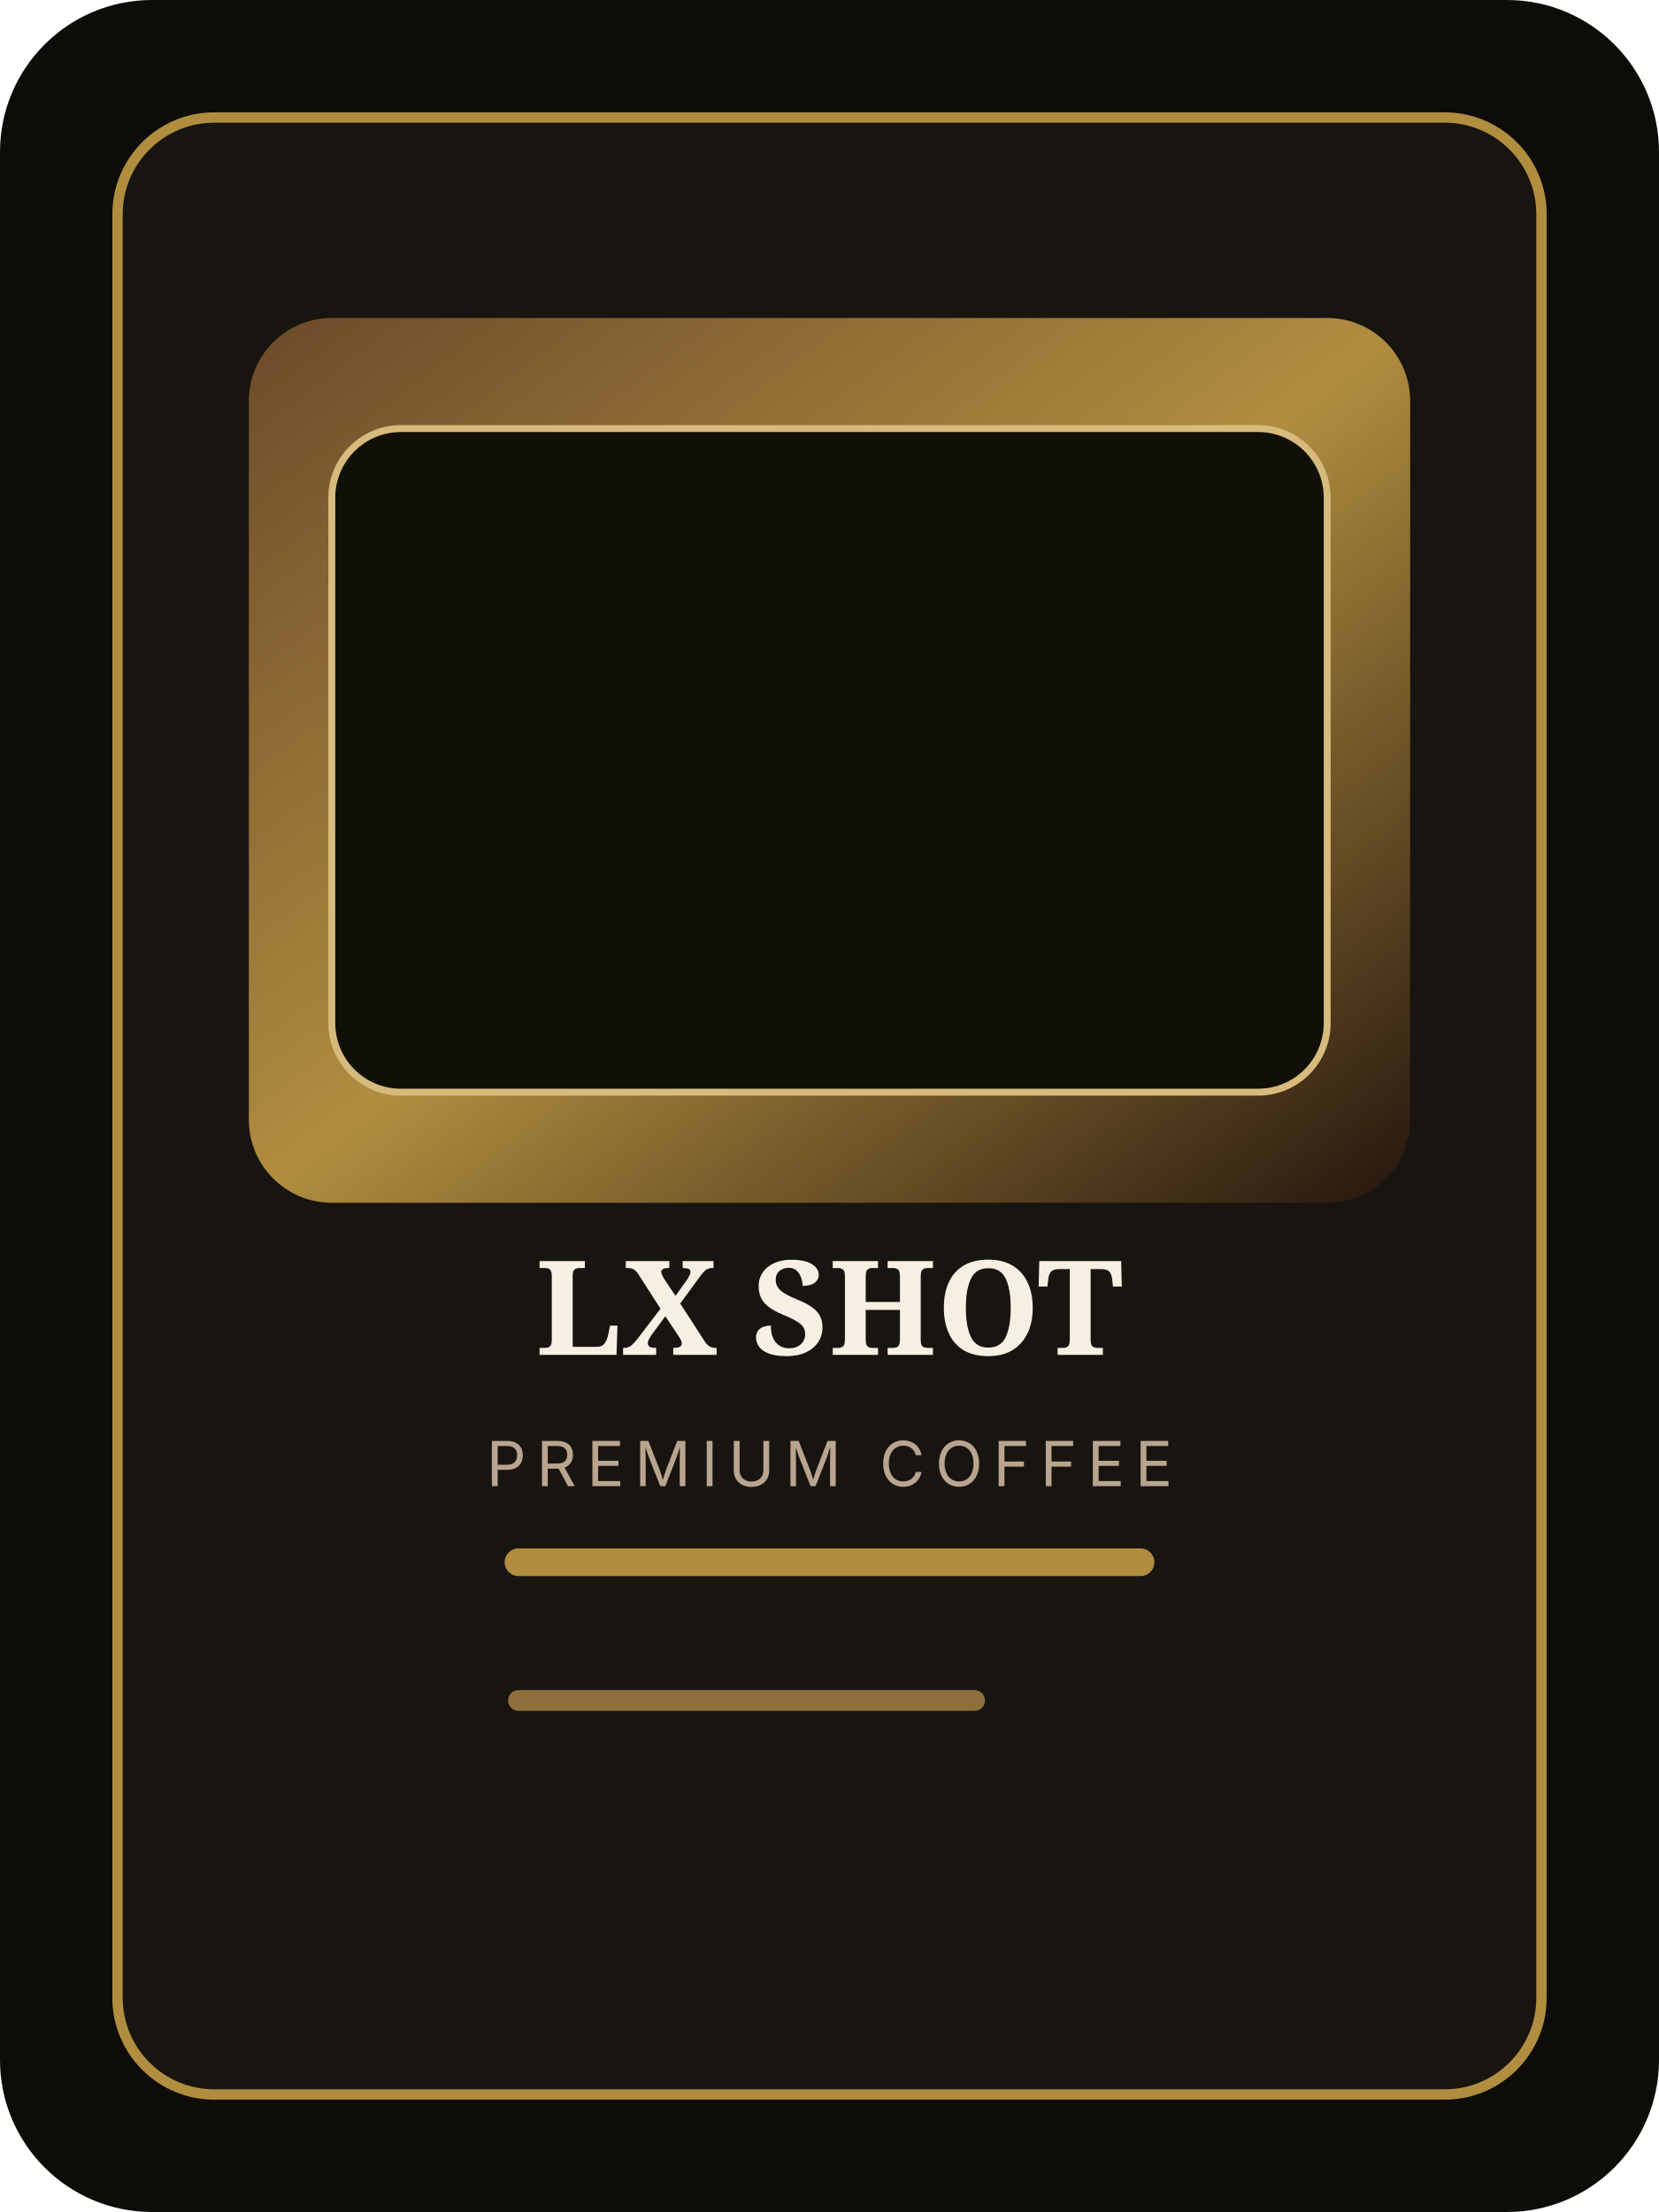
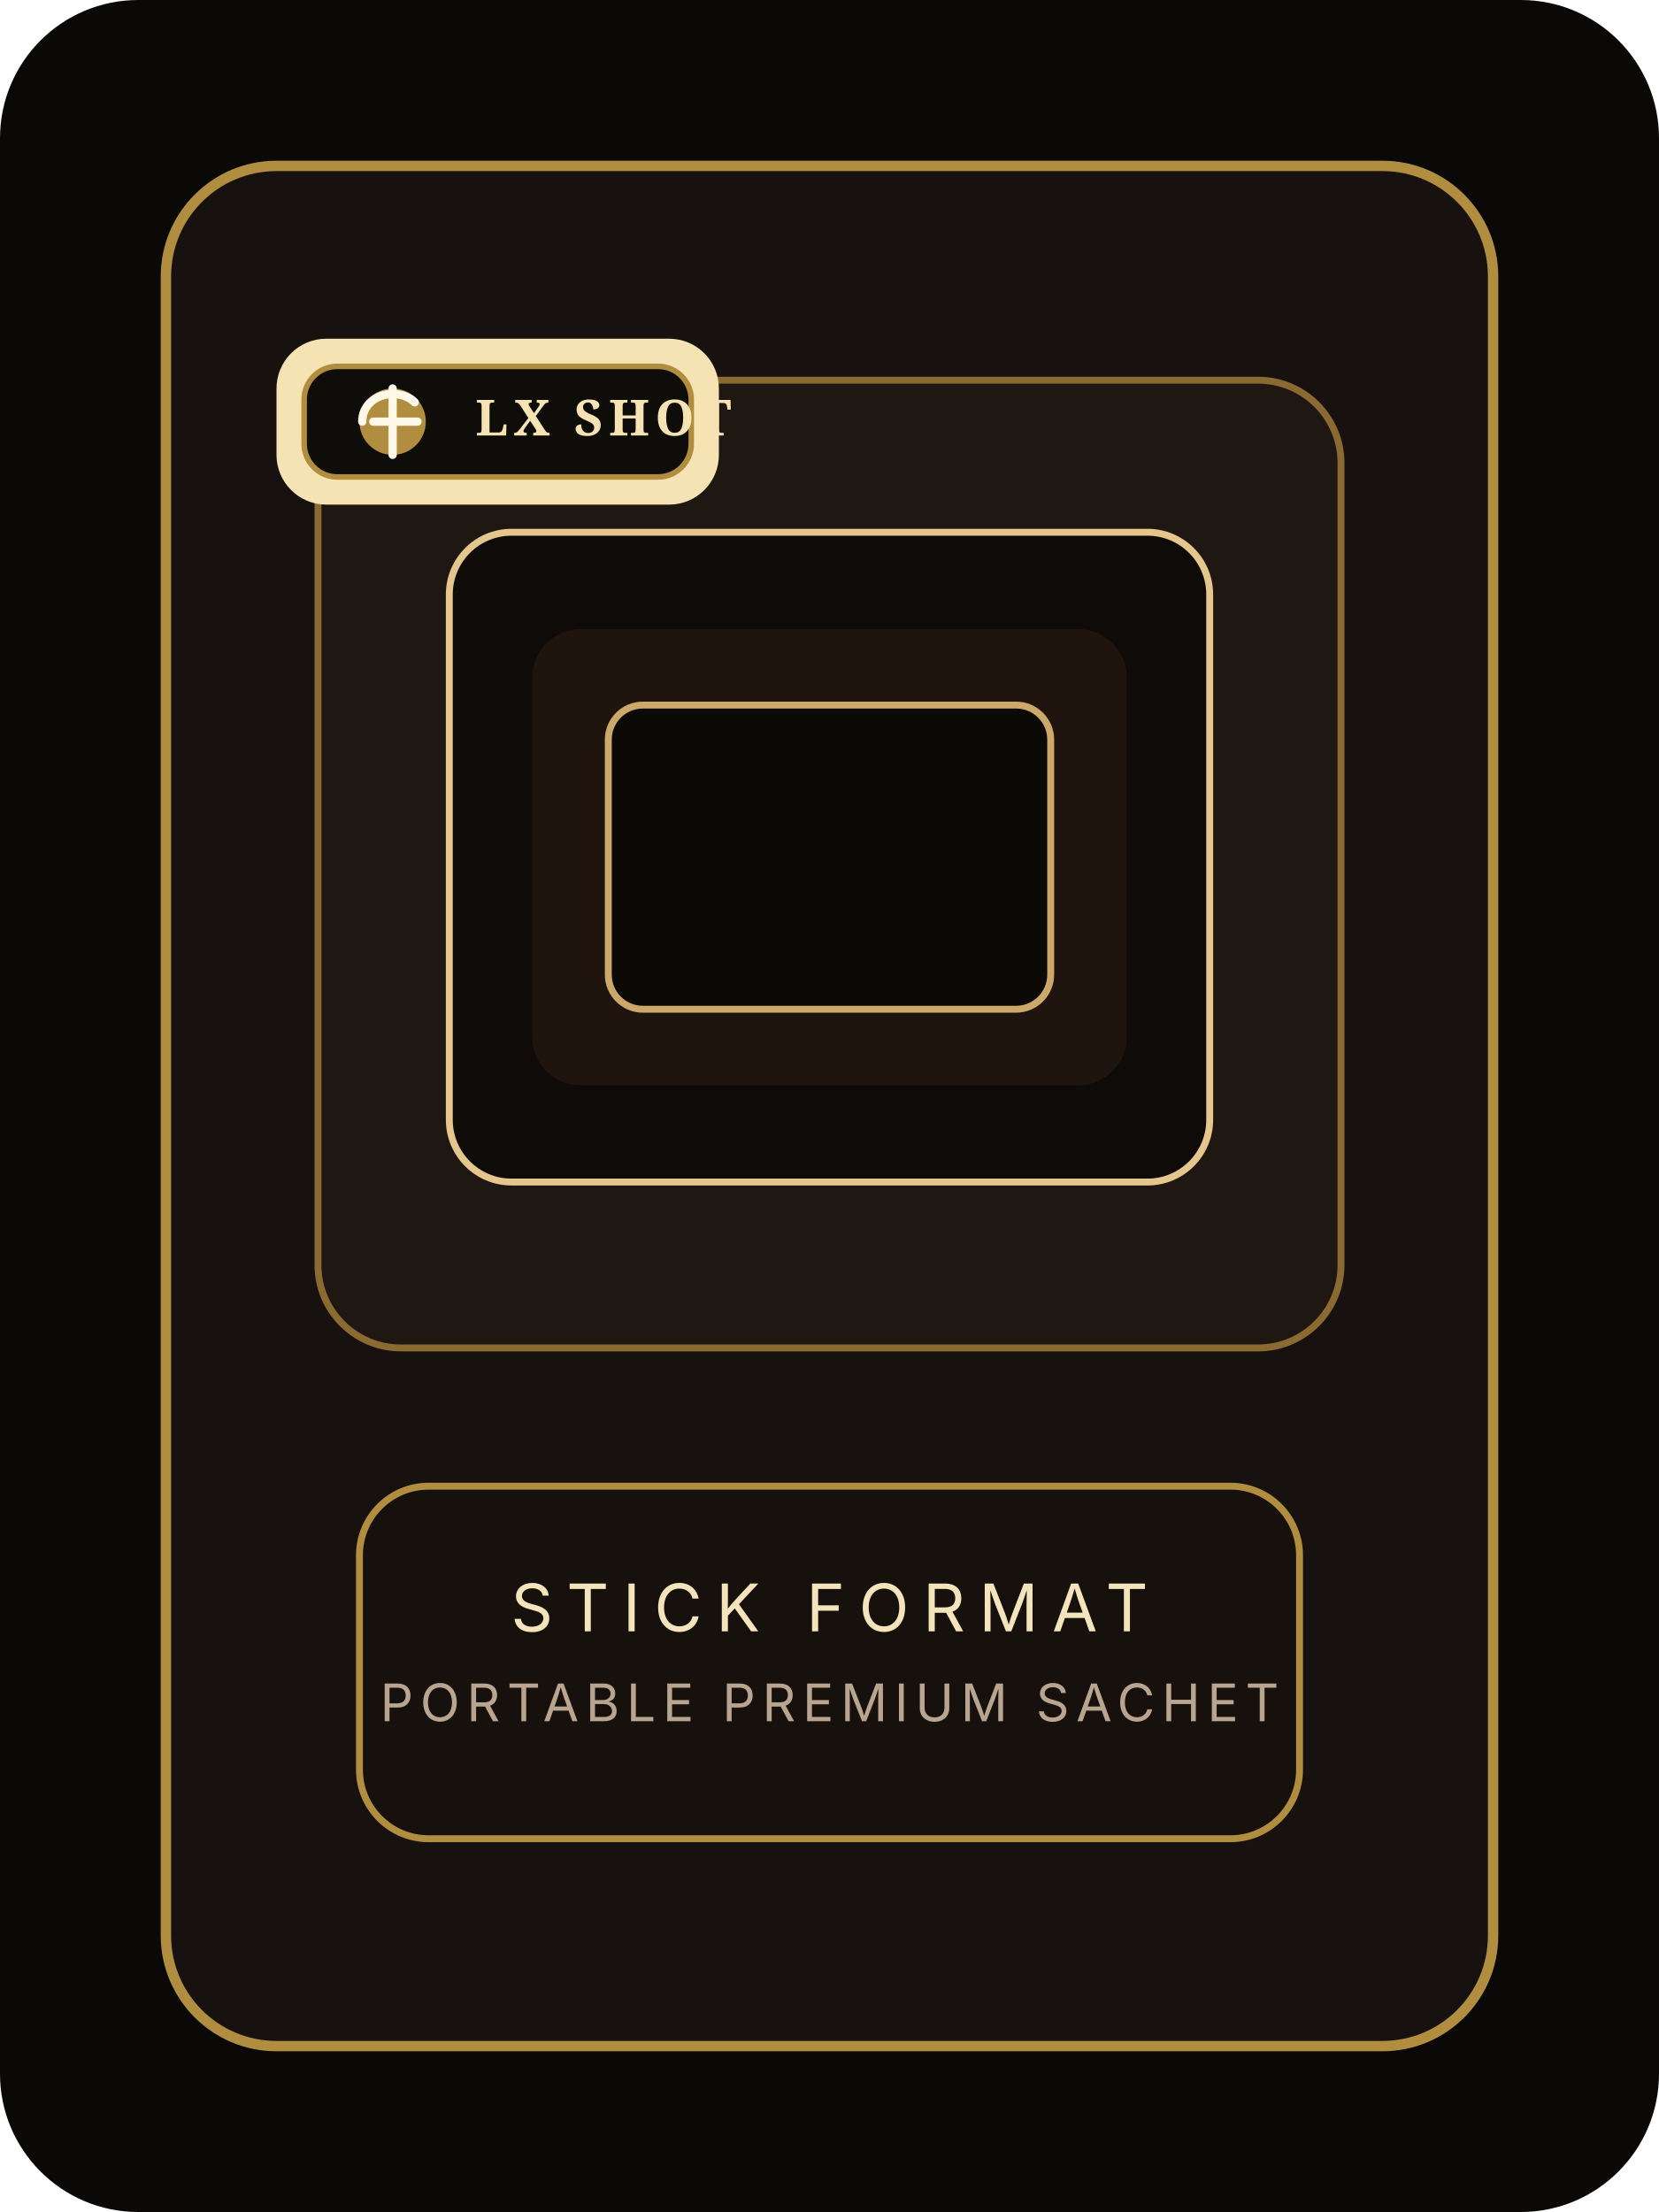
- <svg xmlns="http://www.w3.org/2000/svg" viewBox="0 0 480 640" role="img" aria-label="LX SHOT premium coffee packaging">
-   <rect width="480" height="640" rx="44" fill="#0e0c09" />
-   <rect x="34" y="34" width="412" height="572" rx="28" fill="#181410" stroke="#b08d3f" stroke-width="3" />
-   <rect x="72" y="92" width="336" height="256" rx="24" fill="url(#g)" />
-   <rect x="96" y="124" width="288" height="192" rx="20" fill="#111008" stroke="#d7bb7c" stroke-width="2" />
-   <path d="M150 452h180" stroke="#b08d3f" stroke-width="8" stroke-linecap="round" />
-   <path d="M150 492h132" stroke="#8d6f3c" stroke-width="6" stroke-linecap="round" />
-   <text x="240" y="392" text-anchor="middle" font-family="Georgia, serif" font-size="38" font-weight="700" fill="#f7efe2">LX SHOT</text>
-   <text x="240" y="430" text-anchor="middle" font-family="Inter, Arial, sans-serif" font-size="18" letter-spacing="3" fill="#b9a58f">PREMIUM COFFEE</text>
-   <defs>
-     <linearGradient id="g" x1="0" y1="0" x2="1" y2="1">
-       <stop offset="0%" stop-color="#6c4a2a" />
-       <stop offset="50%" stop-color="#b08d3f" />
-       <stop offset="100%" stop-color="#25160d" />
-     </linearGradient>
-   </defs>
+ <svg xmlns="http://www.w3.org/2000/svg" viewBox="0 0 480 640" role="img" aria-label="LX SHOT coffee sticks sachet">
+   <rect width="480" height="640" rx="40" fill="#0a0908" />
+   <rect x="48" y="48" width="384" height="544" rx="32" fill="#17120f" stroke="#b08d3f" stroke-width="3" />
+   <rect x="92" y="110" width="296" height="280" rx="24" fill="#1f1712" stroke="#8a6a31" stroke-width="2" />
+   <rect x="130" y="154" width="220" height="188" rx="18" fill="#0e0b08" stroke="#e5c68c" stroke-width="2" />
+   <rect x="154" y="182" width="172" height="132" rx="14" fill="#20150e" />
+   <rect x="176" y="204" width="128" height="88" rx="10" fill="#0c0a07" stroke="#cda86b" stroke-width="2" />
+   <rect x="104" y="430" width="272" height="102" rx="20" fill="#16110d" stroke="#b08d3f" stroke-width="2" />
+   <text x="240" y="472" text-anchor="middle" font-family="Inter, Arial, sans-serif" font-size="19" letter-spacing="4" fill="#f4e4bc">STICK FORMAT</text>
+   <text x="240" y="498" text-anchor="middle" font-family="Inter, Arial, sans-serif" font-size="15" letter-spacing="2" fill="#b9a58f">PORTABLE PREMIUM SACHET</text>
+   <g transform="translate(80 98) scale(0.8)">
+     <rect x="0" y="0" width="160" height="60" rx="18" fill="#f5e3b3" />
+     <rect x="10" y="10" width="140" height="40" rx="12" fill="#0f0d09" stroke="#b08d3f" stroke-width="2" />
+     <circle cx="42" cy="30" r="12" fill="#b08d3f" />
+     <path d="M31 30c0-6 5-10 11-10 3 0 6 1 8 3" stroke="#fff8e8" stroke-width="3" fill="none" stroke-linecap="round" />
+     <path d="M35 30h16" stroke="#fff8e8" stroke-width="3" stroke-linecap="round" />
+     <path d="M42 18v24" stroke="#fff8e8" stroke-width="3" stroke-linecap="round" />
+     <text x="72" y="35" font-family="Georgia, serif" font-size="18" font-weight="700" letter-spacing="2" fill="#f5e3b3">LX SHOT</text>
+   </g>
</svg>
